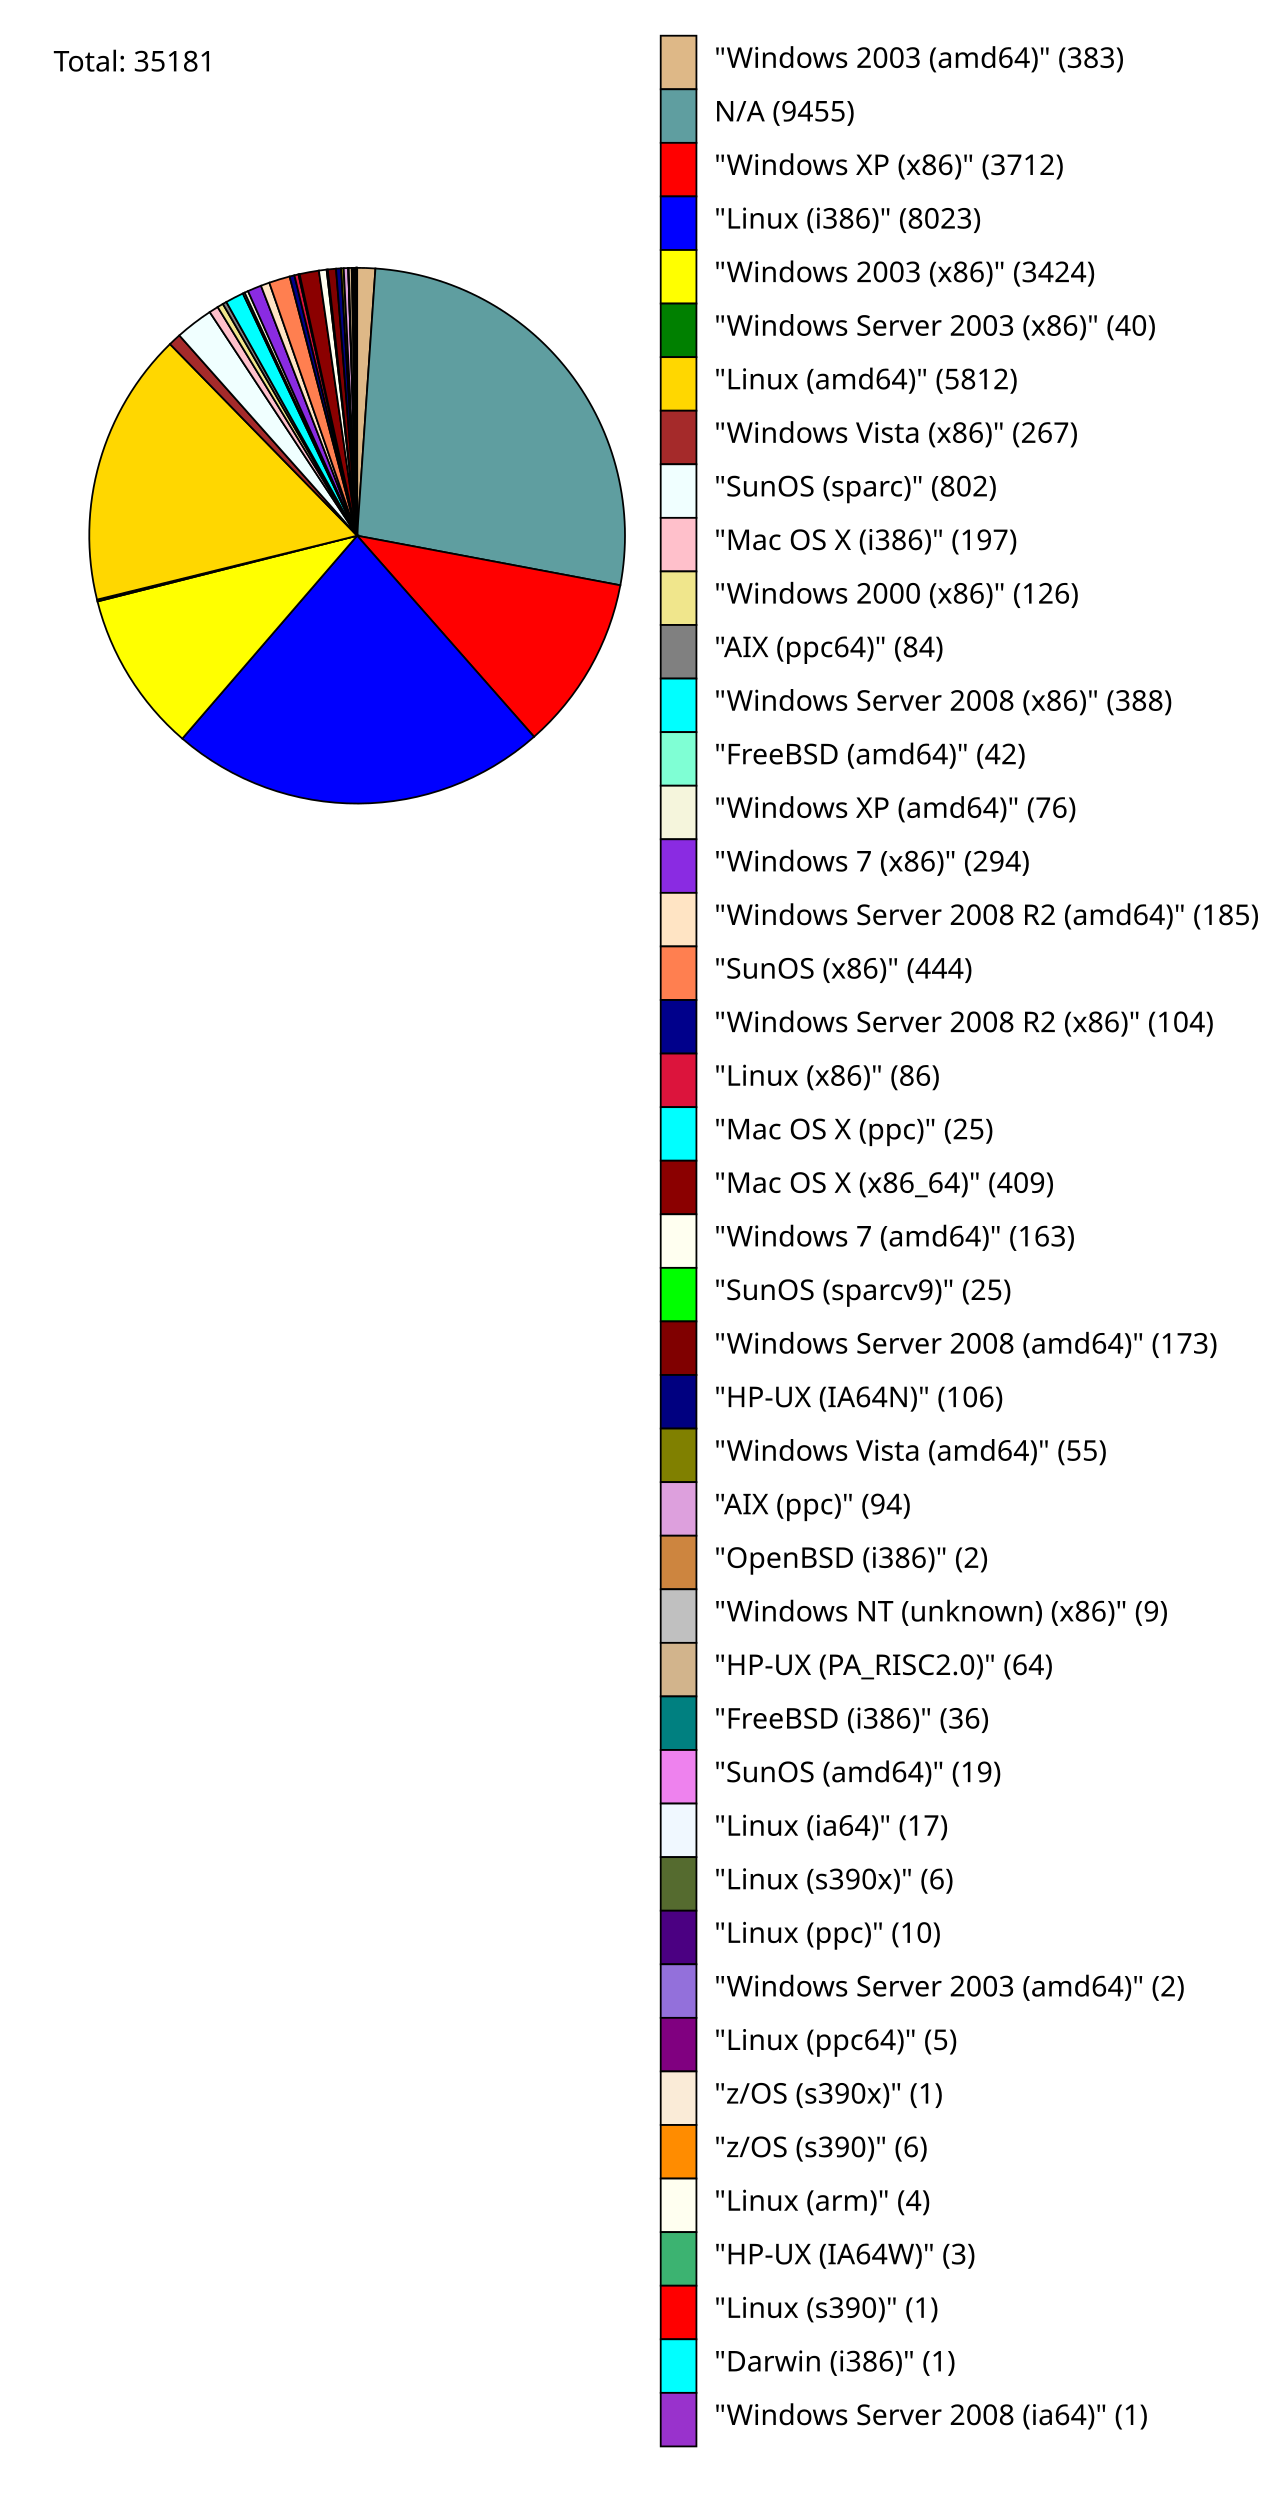
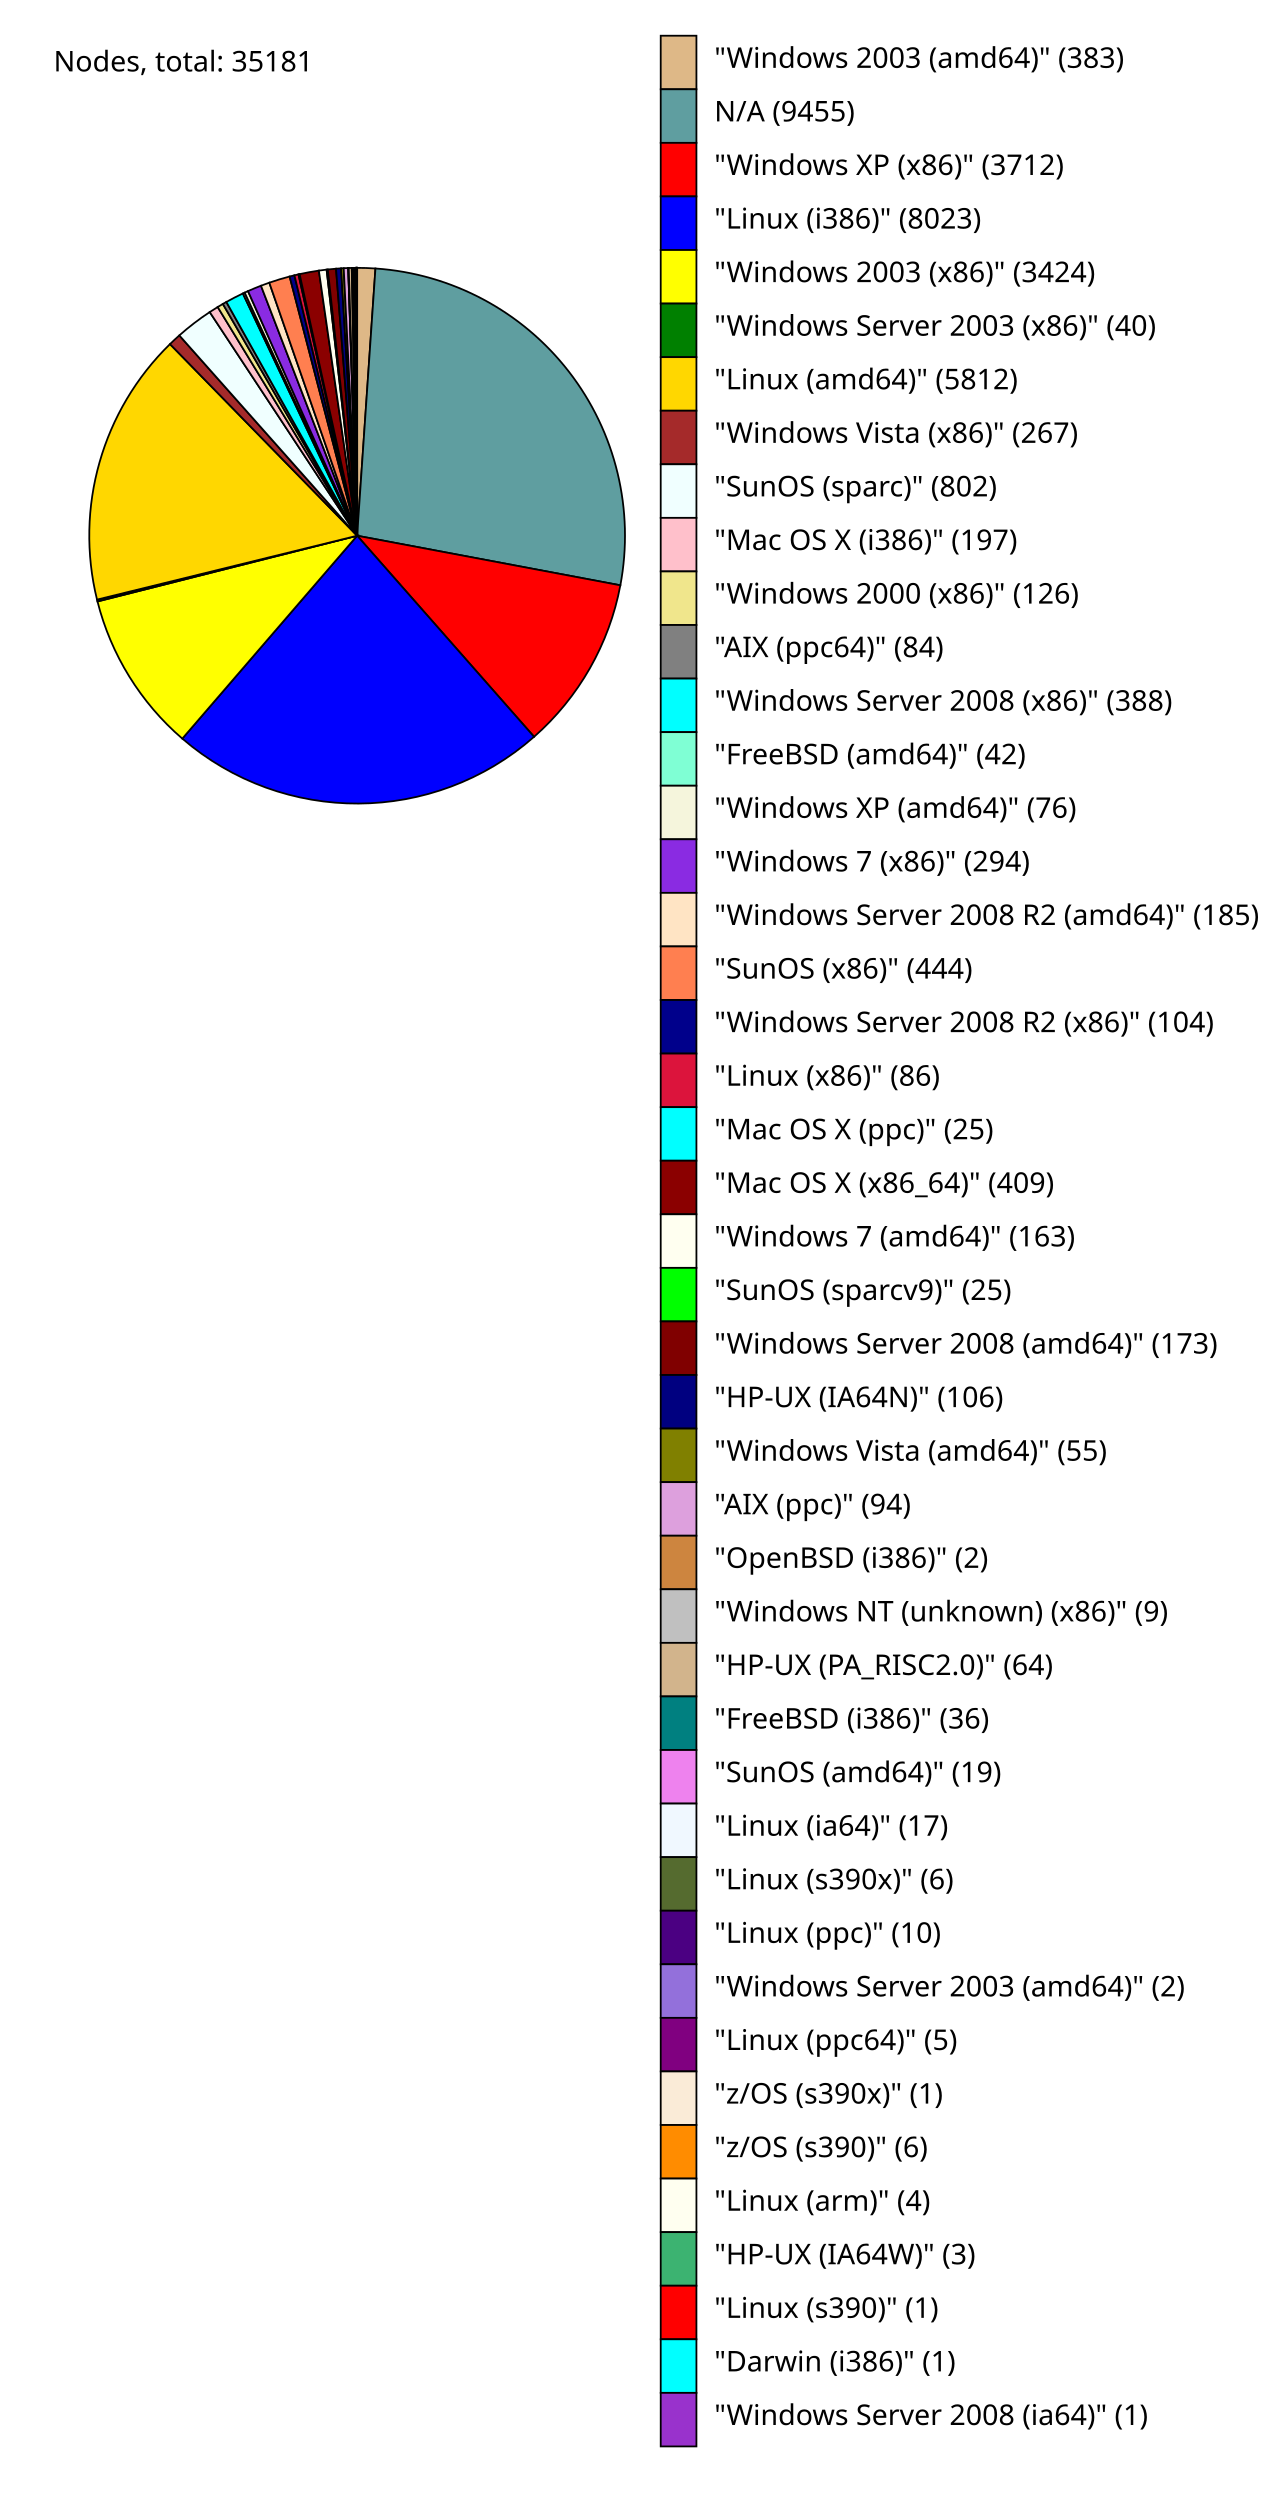
<svg xmlns="http://www.w3.org/2000/svg" version="1.1" preserveAspectRatio="none" viewBox="0 0 720 1400">
-   <text x="30" y="40" font-family="sans-serif" font-size="16">Total: 35181</text>
+   <text x="30" y="40" font-family="sans-serif" font-size="16">Nodes, total: 35181</text>
  <path d="M 200,300 L 200.0,150.0 A 150,150 0 0 1 210.252,150.351 Z" fill="BurlyWood" stroke="black" stroke-width="1" />
  <rect x="370" y="20" width="20" height="30" fill="BurlyWood" stroke="black" stroke-width="1" />
  <text x="400" y="38" font-family="sans-serif" font-size="16">"Windows 2003 (amd64)" (383)</text>
  <path d="M 200,300 L 210.252,150.351 A 150,150 0 0 1 347.406,327.773 Z" fill="CadetBlue" stroke="black" stroke-width="1" />
  <rect x="370" y="50" width="20" height="30" fill="CadetBlue" stroke="black" stroke-width="1" />
  <text x="400" y="68" font-family="sans-serif" font-size="16">N/A (9455)</text>
  <path d="M 200,300 L 347.406,327.773 A 150,150 0 0 1 299.09,412.611 Z" fill="red" stroke="black" stroke-width="1" />
  <rect x="370" y="80" width="20" height="30" fill="red" stroke="black" stroke-width="1" />
  <text x="400" y="98" font-family="sans-serif" font-size="16">"Windows XP (x86)" (3712)</text>
  <path d="M 200,300 L 299.09,412.611 A 150,150 0 0 1 102.082,413.631 Z" fill="blue" stroke="black" stroke-width="1" />
  <rect x="370" y="110" width="20" height="30" fill="blue" stroke="black" stroke-width="1" />
  <text x="400" y="128" font-family="sans-serif" font-size="16">"Linux (i386)" (8023)</text>
  <path d="M 200,300 L 102.082,413.631 A 150,150 0 0 1 54.59,336.824 Z" fill="yellow" stroke="black" stroke-width="1" />
  <rect x="370" y="140" width="20" height="30" fill="yellow" stroke="black" stroke-width="1" />
  <text x="400" y="158" font-family="sans-serif" font-size="16">"Windows 2003 (x86)" (3424)</text>
  <path d="M 200,300 L 54.59,336.824 A 150,150 0 0 1 54.331,335.784 Z" fill="green" stroke="black" stroke-width="1" />
  <rect x="370" y="170" width="20" height="30" fill="green" stroke="black" stroke-width="1" />
  <text x="400" y="188" font-family="sans-serif" font-size="16">"Windows Server 2003 (x86)" (40)</text>
  <path d="M 200,300 L 54.331,335.784 A 150,150 0 0 1 95.184,192.698 Z" fill="gold" stroke="black" stroke-width="1" />
  <rect x="370" y="200" width="20" height="30" fill="gold" stroke="black" stroke-width="1" />
  <text x="400" y="218" font-family="sans-serif" font-size="16">"Linux (amd64)" (5812)</text>
  <path d="M 200,300 L 95.184,192.698 A 150,150 0 0 1 100.418,187.824 Z" fill="brown" stroke="black" stroke-width="1" />
  <rect x="370" y="230" width="20" height="30" fill="brown" stroke="black" stroke-width="1" />
  <text x="400" y="248" font-family="sans-serif" font-size="16">"Windows Vista (x86)" (267)</text>
  <path d="M 200,300 L 100.418,187.824 A 150,150 0 0 1 117.451,174.758 Z" fill="Azure" stroke="black" stroke-width="1" />
  <rect x="370" y="260" width="20" height="30" fill="Azure" stroke="black" stroke-width="1" />
  <text x="400" y="278" font-family="sans-serif" font-size="16">"SunOS (sparc)" (802)</text>
  <path d="M 200,300 L 117.451,174.758 A 150,150 0 0 1 121.907,171.932 Z" fill="pink" stroke="black" stroke-width="1" />
  <rect x="370" y="290" width="20" height="30" fill="pink" stroke="black" stroke-width="1" />
  <text x="400" y="308" font-family="sans-serif" font-size="16">"Mac OS X (i386)" (197)</text>
  <path d="M 200,300 L 121.907,171.932 A 150,150 0 0 1 124.809,170.207 Z" fill="khaki" stroke="black" stroke-width="1" />
  <rect x="370" y="320" width="20" height="30" fill="khaki" stroke="black" stroke-width="1" />
  <text x="400" y="338" font-family="sans-serif" font-size="16">"Windows 2000 (x86)" (126)</text>
  <path d="M 200,300 L 124.809,170.207 A 150,150 0 0 1 126.764,169.093 Z" fill="gray" stroke="black" stroke-width="1" />
  <rect x="370" y="350" width="20" height="30" fill="gray" stroke="black" stroke-width="1" />
  <text x="400" y="368" font-family="sans-serif" font-size="16">"AIX (ppc64)" (84)</text>
  <path d="M 200,300 L 126.764,169.093 A 150,150 0 0 1 136.004,164.337 Z" fill="Aqua" stroke="black" stroke-width="1" />
  <rect x="370" y="380" width="20" height="30" fill="Aqua" stroke="black" stroke-width="1" />
  <text x="400" y="398" font-family="sans-serif" font-size="16">"Windows Server 2008 (x86)" (388)</text>
  <path d="M 200,300 L 136.004,164.337 A 150,150 0 0 1 137.023,163.861 Z" fill="Aquamarine" stroke="black" stroke-width="1" />
  <rect x="370" y="410" width="20" height="30" fill="Aquamarine" stroke="black" stroke-width="1" />
  <text x="400" y="428" font-family="sans-serif" font-size="16">"FreeBSD (amd64)" (42)</text>
  <path d="M 200,300 L 137.023,163.861 A 150,150 0 0 1 138.877,163.018 Z" fill="beige" stroke="black" stroke-width="1" />
  <rect x="370" y="440" width="20" height="30" fill="beige" stroke="black" stroke-width="1" />
  <text x="400" y="458" font-family="sans-serif" font-size="16">"Windows XP (amd64)" (76)</text>
  <path d="M 200,300 L 138.877,163.018 A 150,150 0 0 1 146.15,159.999 Z" fill="blueviolet" stroke="black" stroke-width="1" />
  <rect x="370" y="470" width="20" height="30" fill="blueviolet" stroke="black" stroke-width="1" />
  <text x="400" y="488" font-family="sans-serif" font-size="16">"Windows 7 (x86)" (294)</text>
  <path d="M 200,300 L 146.15,159.999 A 150,150 0 0 1 150.805,158.297 Z" fill="Bisque" stroke="black" stroke-width="1" />
  <rect x="370" y="500" width="20" height="30" fill="Bisque" stroke="black" stroke-width="1" />
  <text x="400" y="518" font-family="sans-serif" font-size="16">"Windows Server 2008 R2 (amd64)" (185)</text>
  <path d="M 200,300 L 150.805,158.297 A 150,150 0 0 1 162.184,154.845 Z" fill="coral" stroke="black" stroke-width="1" />
  <rect x="370" y="530" width="20" height="30" fill="coral" stroke="black" stroke-width="1" />
  <text x="400" y="548" font-family="sans-serif" font-size="16">"SunOS (x86)" (444)</text>
  <path d="M 200,300 L 162.184,154.845 A 150,150 0 0 1 164.886,154.168 Z" fill="darkblue" stroke="black" stroke-width="1" />
  <rect x="370" y="560" width="20" height="30" fill="darkblue" stroke="black" stroke-width="1" />
  <text x="400" y="578" font-family="sans-serif" font-size="16">"Windows Server 2008 R2 (x86)" (104)</text>
  <path d="M 200,300 L 164.886,154.168 A 150,150 0 0 1 167.13,153.646 Z" fill="crimson" stroke="black" stroke-width="1" />
  <rect x="370" y="590" width="20" height="30" fill="crimson" stroke="black" stroke-width="1" />
  <text x="400" y="608" font-family="sans-serif" font-size="16">"Linux (x86)" (86)</text>
  <path d="M 200,300 L 167.13,153.646 A 150,150 0 0 1 167.784,153.5 Z" fill="cyan" stroke="black" stroke-width="1" />
  <rect x="370" y="620" width="20" height="30" fill="cyan" stroke="black" stroke-width="1" />
  <text x="400" y="638" font-family="sans-serif" font-size="16">"Mac OS X (ppc)" (25)</text>
  <path d="M 200,300 L 167.784,153.5 A 150,150 0 0 1 178.562,151.54 Z" fill="darkred" stroke="black" stroke-width="1" />
  <rect x="370" y="650" width="20" height="30" fill="darkred" stroke="black" stroke-width="1" />
  <text x="400" y="668" font-family="sans-serif" font-size="16">"Mac OS X (x86_64)" (409)</text>
  <path d="M 200,300 L 178.562,151.54 A 150,150 0 0 1 182.892,150.979 Z" fill="ivory" stroke="black" stroke-width="1" />
  <rect x="370" y="680" width="20" height="30" fill="ivory" stroke="black" stroke-width="1" />
  <text x="400" y="698" font-family="sans-serif" font-size="16">"Windows 7 (amd64)" (163)</text>
  <path d="M 200,300 L 182.892,150.979 A 150,150 0 0 1 183.558,150.904 Z" fill="lime" stroke="black" stroke-width="1" />
  <rect x="370" y="710" width="20" height="30" fill="lime" stroke="black" stroke-width="1" />
  <text x="400" y="728" font-family="sans-serif" font-size="16">"SunOS (sparcv9)" (25)</text>
  <path d="M 200,300 L 183.558,150.904 A 150,150 0 0 1 188.171,150.467 Z" fill="maroon" stroke="black" stroke-width="1" />
  <rect x="370" y="740" width="20" height="30" fill="maroon" stroke="black" stroke-width="1" />
  <text x="400" y="758" font-family="sans-serif" font-size="16">"Windows Server 2008 (amd64)" (173)</text>
  <path d="M 200,300 L 188.171,150.467 A 150,150 0 0 1 191.004,150.27 Z" fill="navy" stroke="black" stroke-width="1" />
  <rect x="370" y="770" width="20" height="30" fill="navy" stroke="black" stroke-width="1" />
  <text x="400" y="788" font-family="sans-serif" font-size="16">"HP-UX (IA64N)" (106)</text>
  <path d="M 200,300 L 191.004,150.27 A 150,150 0 0 1 192.475,150.189 Z" fill="olive" stroke="black" stroke-width="1" />
  <rect x="370" y="800" width="20" height="30" fill="olive" stroke="black" stroke-width="1" />
  <text x="400" y="818" font-family="sans-serif" font-size="16">"Windows Vista (amd64)" (55)</text>
  <path d="M 200,300 L 192.475,150.189 A 150,150 0 0 1 194.991,150.084 Z" fill="plum" stroke="black" stroke-width="1" />
  <rect x="370" y="830" width="20" height="30" fill="plum" stroke="black" stroke-width="1" />
  <text x="400" y="848" font-family="sans-serif" font-size="16">"AIX (ppc)" (94)</text>
  <path d="M 200,300 L 194.991,150.084 A 150,150 0 0 1 195.045,150.082 Z" fill="peru" stroke="black" stroke-width="1" />
  <rect x="370" y="860" width="20" height="30" fill="peru" stroke="black" stroke-width="1" />
  <text x="400" y="878" font-family="sans-serif" font-size="16">"OpenBSD (i386)" (2)</text>
  <path d="M 200,300 L 195.045,150.082 A 150,150 0 0 1 195.286,150.074 Z" fill="silver" stroke="black" stroke-width="1" />
  <rect x="370" y="890" width="20" height="30" fill="silver" stroke="black" stroke-width="1" />
  <text x="400" y="908" font-family="sans-serif" font-size="16">"Windows NT (unknown) (x86)" (9)</text>
  <path d="M 200,300 L 195.286,150.074 A 150,150 0 0 1 197,150.03 Z" fill="tan" stroke="black" stroke-width="1" />
  <rect x="370" y="920" width="20" height="30" fill="tan" stroke="black" stroke-width="1" />
  <text x="400" y="938" font-family="sans-serif" font-size="16">"HP-UX (PA_RISC2.0)" (64)</text>
  <path d="M 200,300 L 197,150.03 A 150,150 0 0 1 197.964,150.014 Z" fill="teal" stroke="black" stroke-width="1" />
  <rect x="370" y="950" width="20" height="30" fill="teal" stroke="black" stroke-width="1" />
  <text x="400" y="968" font-family="sans-serif" font-size="16">"FreeBSD (i386)" (36)</text>
  <path d="M 200,300 L 197.964,150.014 A 150,150 0 0 1 198.473,150.008 Z" fill="violet" stroke="black" stroke-width="1" />
  <rect x="370" y="980" width="20" height="30" fill="violet" stroke="black" stroke-width="1" />
  <text x="400" y="998" font-family="sans-serif" font-size="16">"SunOS (amd64)" (19)</text>
  <path d="M 200,300 L 198.473,150.008 A 150,150 0 0 1 198.928,150.004 Z" fill="AliceBlue" stroke="black" stroke-width="1" />
  <rect x="370" y="1010" width="20" height="30" fill="AliceBlue" stroke="black" stroke-width="1" />
  <text x="400" y="1028" font-family="sans-serif" font-size="16">"Linux (ia64)" (17)</text>
  <path d="M 200,300 L 198.928,150.004 A 150,150 0 0 1 199.089,150.003 Z" fill="DarkOliveGreen" stroke="black" stroke-width="1" />
  <rect x="370" y="1040" width="20" height="30" fill="DarkOliveGreen" stroke="black" stroke-width="1" />
  <text x="400" y="1058" font-family="sans-serif" font-size="16">"Linux (s390x)" (6)</text>
  <path d="M 200,300 L 199.089,150.003 A 150,150 0 0 1 199.357,150.001 Z" fill="Indigo" stroke="black" stroke-width="1" />
  <rect x="370" y="1070" width="20" height="30" fill="Indigo" stroke="black" stroke-width="1" />
  <text x="400" y="1088" font-family="sans-serif" font-size="16">"Linux (ppc)" (10)</text>
  <path d="M 200,300 L 199.357,150.001 A 150,150 0 0 1 199.411,150.001 Z" fill="MediumPurple" stroke="black" stroke-width="1" />
  <rect x="370" y="1100" width="20" height="30" fill="MediumPurple" stroke="black" stroke-width="1" />
  <text x="400" y="1118" font-family="sans-serif" font-size="16">"Windows Server 2003 (amd64)" (2)</text>
  <path d="M 200,300 L 199.411,150.001 A 150,150 0 0 1 199.545,150.001 Z" fill="Purple" stroke="black" stroke-width="1" />
  <rect x="370" y="1130" width="20" height="30" fill="Purple" stroke="black" stroke-width="1" />
  <text x="400" y="1148" font-family="sans-serif" font-size="16">"Linux (ppc64)" (5)</text>
  <path d="M 200,300 L 199.545,150.001 A 150,150 0 0 1 199.571,150.001 Z" fill="AntiqueWhite" stroke="black" stroke-width="1" />
  <rect x="370" y="1160" width="20" height="30" fill="AntiqueWhite" stroke="black" stroke-width="1" />
  <text x="400" y="1178" font-family="sans-serif" font-size="16">"z/OS (s390x)" (1)</text>
  <path d="M 200,300 L 199.571,150.001 A 150,150 0 0 1 199.732,150 Z" fill="DarkOrange" stroke="black" stroke-width="1" />
  <rect x="370" y="1190" width="20" height="30" fill="DarkOrange" stroke="black" stroke-width="1" />
  <text x="400" y="1208" font-family="sans-serif" font-size="16">"z/OS (s390)" (6)</text>
  <path d="M 200,300 L 199.732,150 A 150,150 0 0 1 199.839,150 Z" fill="Ivory" stroke="black" stroke-width="1" />
  <rect x="370" y="1220" width="20" height="30" fill="Ivory" stroke="black" stroke-width="1" />
  <text x="400" y="1238" font-family="sans-serif" font-size="16">"Linux (arm)" (4)</text>
  <path d="M 200,300 L 199.839,150 A 150,150 0 0 1 199.92,150 Z" fill="MediumSeaGreen" stroke="black" stroke-width="1" />
  <rect x="370" y="1250" width="20" height="30" fill="MediumSeaGreen" stroke="black" stroke-width="1" />
  <text x="400" y="1268" font-family="sans-serif" font-size="16">"HP-UX (IA64W)" (3)</text>
  <path d="M 200,300 L 199.92,150 A 150,150 0 0 1 199.946,150 Z" fill="Red" stroke="black" stroke-width="1" />
  <rect x="370" y="1280" width="20" height="30" fill="Red" stroke="black" stroke-width="1" />
  <text x="400" y="1298" font-family="sans-serif" font-size="16">"Linux (s390)" (1)</text>
  <path d="M 200,300 L 199.946,150 A 150,150 0 0 1 199.973,150 Z" fill="Aqua" stroke="black" stroke-width="1" />
  <rect x="370" y="1310" width="20" height="30" fill="Aqua" stroke="black" stroke-width="1" />
  <text x="400" y="1328" font-family="sans-serif" font-size="16">"Darwin (i386)" (1)</text>
  <path d="M 200,300 L 199.973,150 A 150,150 0 0 1 200,150.0 Z" fill="DarkOrchid" stroke="black" stroke-width="1" />
  <rect x="370" y="1340" width="20" height="30" fill="DarkOrchid" stroke="black" stroke-width="1" />
  <text x="400" y="1358" font-family="sans-serif" font-size="16">"Windows Server 2008 (ia64)" (1)</text>
</svg>
